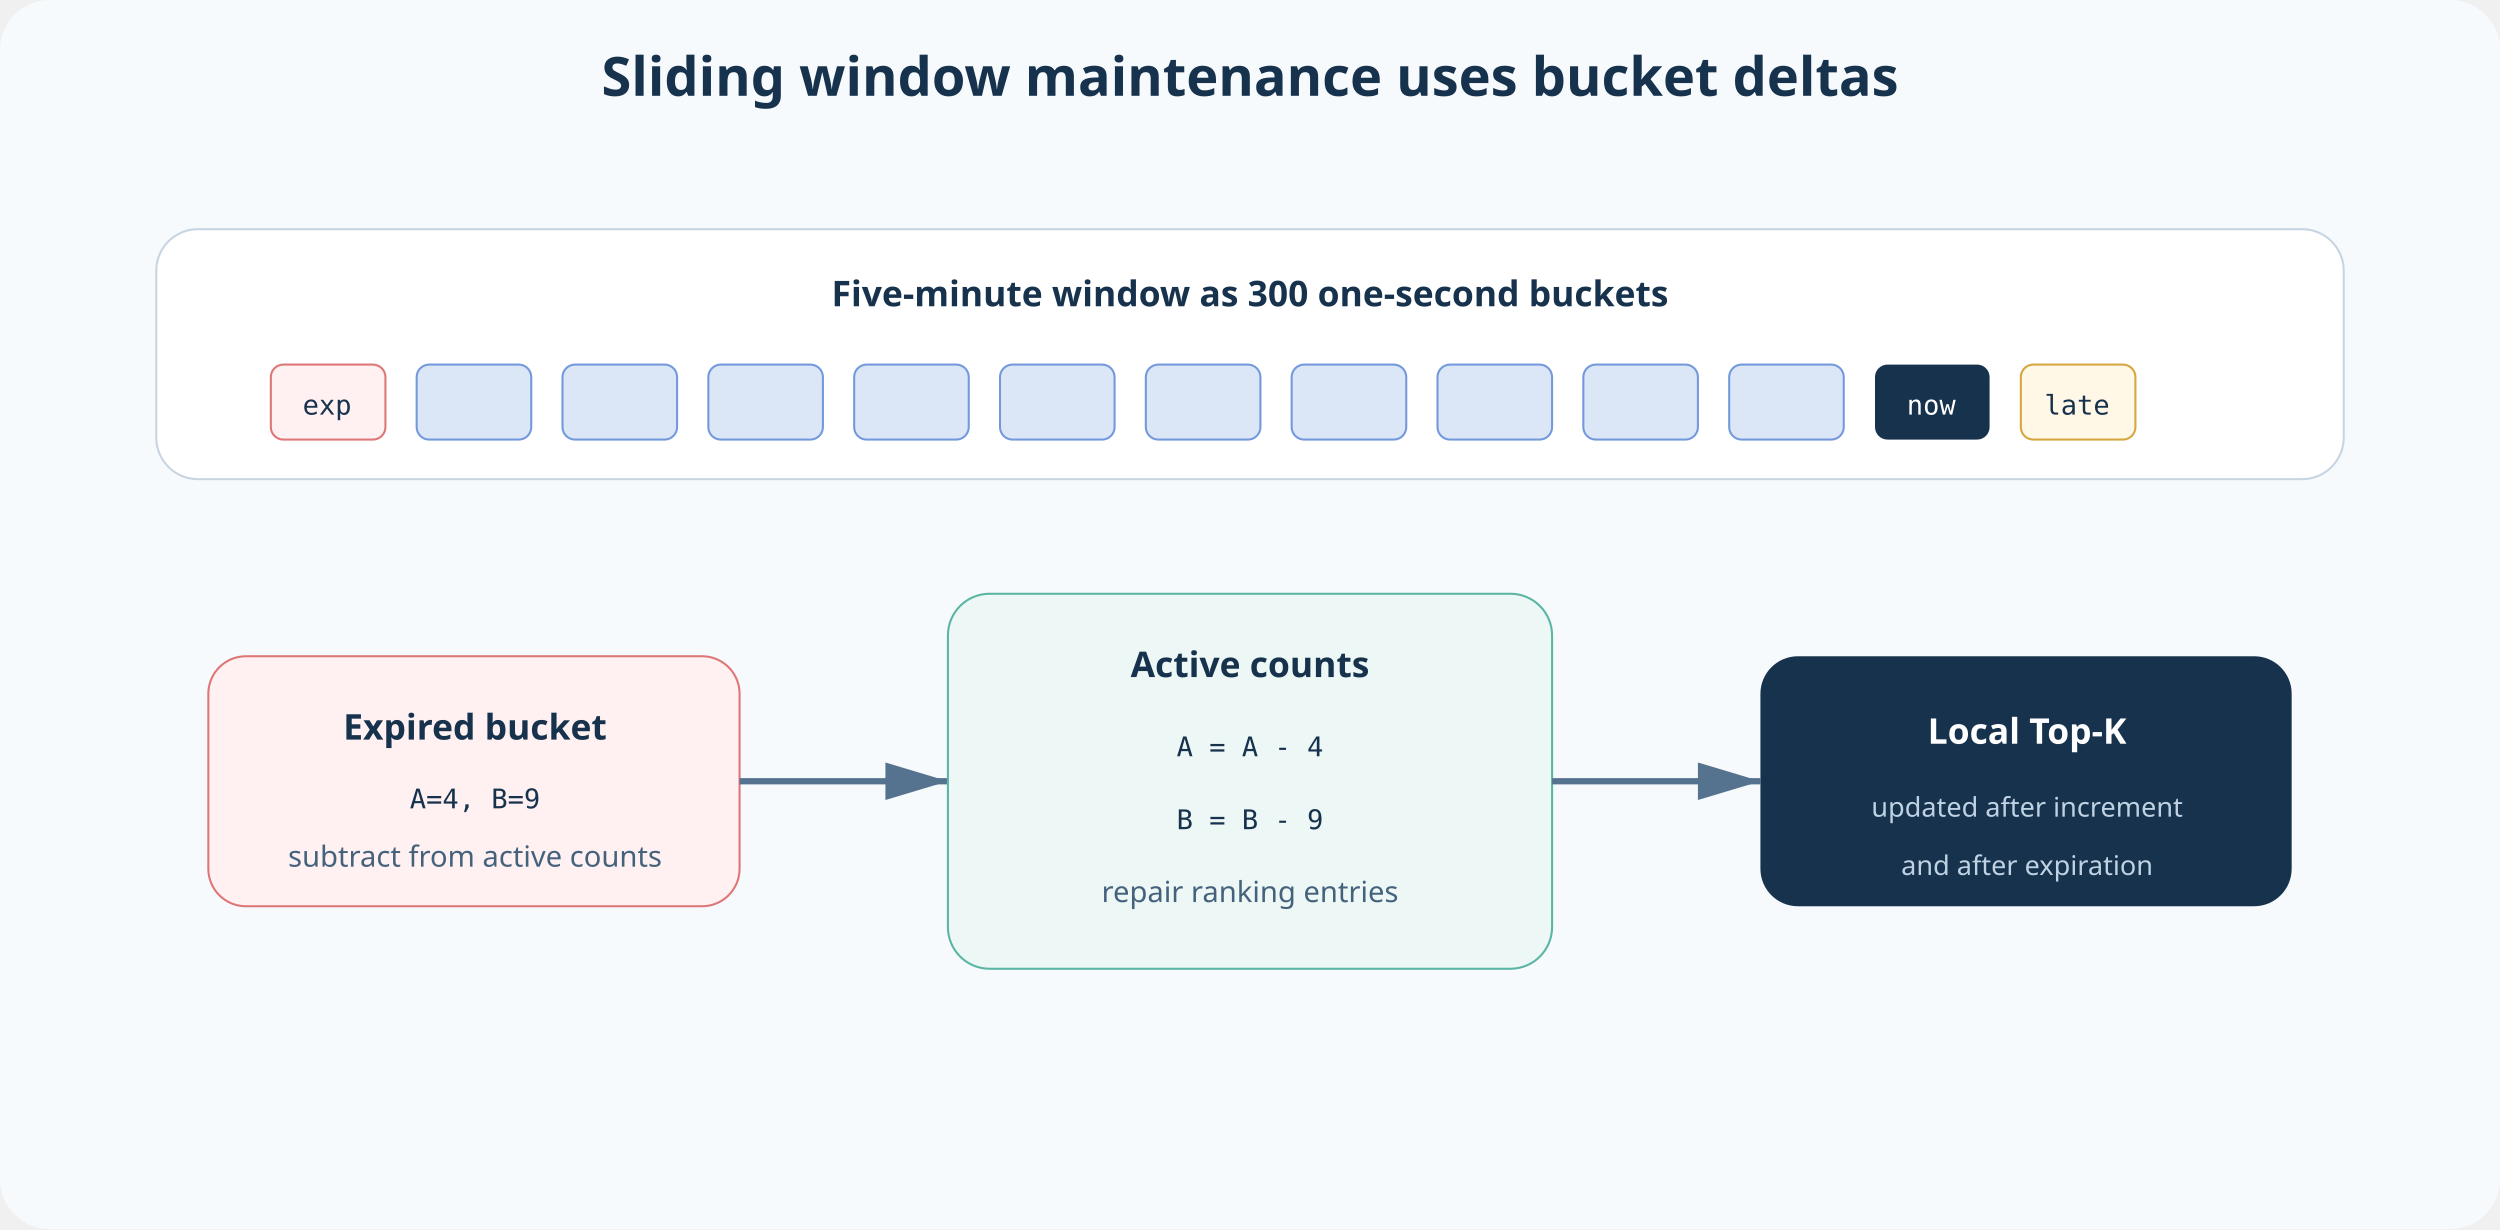
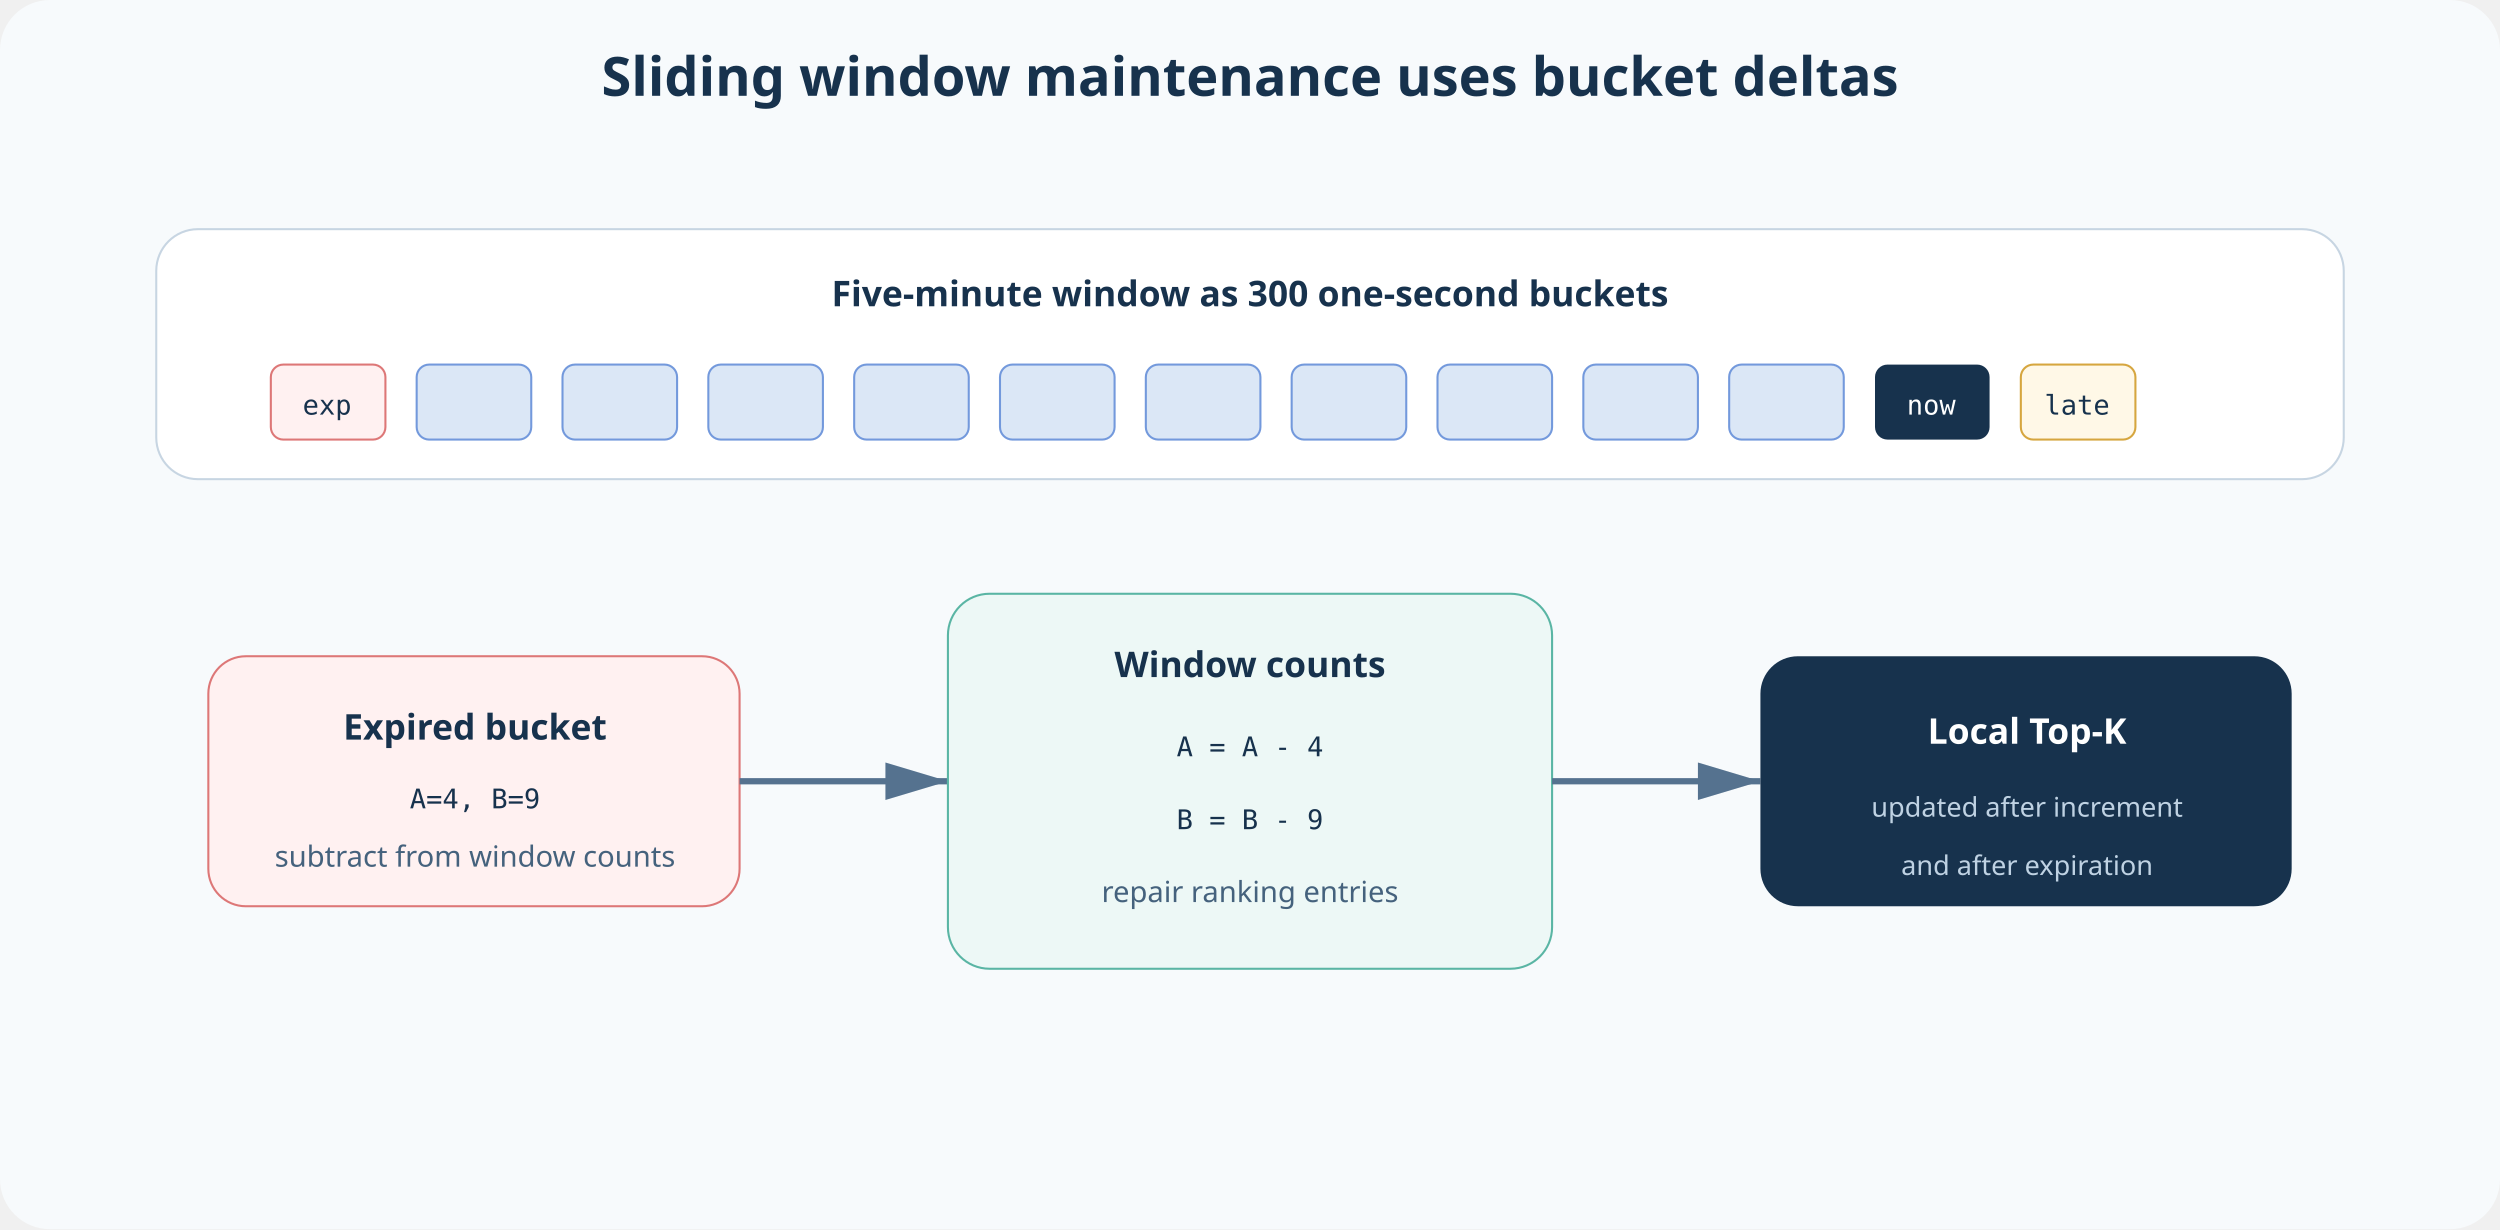
<svg xmlns="http://www.w3.org/2000/svg" width="1200" height="590" role="img">
  <defs>
    <marker id="arrow" markerWidth="12" markerHeight="12" refX="10" refY="3" orient="auto">
      <path d="M0 0L10 3L0 6Z" fill="#55728f" />
    </marker>
  </defs>
  <style>
    .title{font:700 26px sans-serif;fill:#17324d}
    .h{font:700 17px sans-serif;fill:#17324d}
    .b{font:14px sans-serif;fill:#45627d}
    .c{font:13px monospace;fill:#17324d}
    .line{stroke:#55728f;stroke-width:3;fill:none;marker-end:url(#arrow)}
  </style>
  <rect width="1200" height="590" rx="24" fill="#f7fafc" />
  <text x="600" y="46" text-anchor="middle" class="title">Sliding window maintenance uses bucket deltas</text>
  <rect x="75" y="110" width="1050" height="120" rx="20" fill="#ffffff" stroke="#c7d5e2" />
  <text x="600" y="147" text-anchor="middle" class="h">Five-minute window as 300 one-second buckets</text>
  <g transform="translate(130 175)">
    <rect x="0" y="0" width="55" height="36" rx="6" fill="#fff1f1" stroke="#dd7777" />
    <text x="27" y="24" text-anchor="middle" class="c">exp</text>
    <rect x="70" y="0" width="55" height="36" rx="6" fill="#dbe7f6" stroke="#7399dc" />
    <rect x="140" y="0" width="55" height="36" rx="6" fill="#dbe7f6" stroke="#7399dc" />
    <rect x="210" y="0" width="55" height="36" rx="6" fill="#dbe7f6" stroke="#7399dc" />
    <rect x="280" y="0" width="55" height="36" rx="6" fill="#dbe7f6" stroke="#7399dc" />
    <rect x="350" y="0" width="55" height="36" rx="6" fill="#dbe7f6" stroke="#7399dc" />
    <rect x="420" y="0" width="55" height="36" rx="6" fill="#dbe7f6" stroke="#7399dc" />
    <rect x="490" y="0" width="55" height="36" rx="6" fill="#dbe7f6" stroke="#7399dc" />
    <rect x="560" y="0" width="55" height="36" rx="6" fill="#dbe7f6" stroke="#7399dc" />
    <rect x="630" y="0" width="55" height="36" rx="6" fill="#dbe7f6" stroke="#7399dc" />
    <rect x="700" y="0" width="55" height="36" rx="6" fill="#dbe7f6" stroke="#7399dc" />
    <rect x="770" y="0" width="55" height="36" rx="6" fill="#17324d" />
    <text x="797" y="24" text-anchor="middle" font-family="monospace" font-size="13" fill="#fff">now</text>
    <rect x="840" y="0" width="55" height="36" rx="6" fill="#fff8e7" stroke="#d6a63f" />
    <text x="867" y="24" text-anchor="middle" class="c">late</text>
  </g>
  <rect x="100" y="315" width="255" height="120" rx="18" fill="#fff1f1" stroke="#dd7777" />
  <text x="228" y="355" text-anchor="middle" class="h">Expired bucket</text>
  <text x="228" y="388" text-anchor="middle" class="c">A=4, B=9</text>
-   <text x="228" y="416" text-anchor="middle" class="b">subtract from active counts</text>
+   <text x="228" y="416" text-anchor="middle" class="b">subtract from window counts</text>
  <path d="M355 375H455" class="line" />
  <rect x="455" y="285" width="290" height="180" rx="20" fill="#edf8f6" stroke="#5ab5a4" />
-   <text x="600" y="325" text-anchor="middle" class="h">Active counts</text>
+   <text x="600" y="325" text-anchor="middle" class="h">Window counts</text>
  <text x="600" y="363" text-anchor="middle" class="c">A = A - 4</text>
  <text x="600" y="398" text-anchor="middle" class="c">B = B - 9</text>
  <text x="600" y="433" text-anchor="middle" class="b">repair ranking entries</text>
  <path d="M745 375H845" class="line" />
  <rect x="845" y="315" width="255" height="120" rx="18" fill="#17324d" />
  <text x="973" y="357" text-anchor="middle" font-family="sans-serif" font-size="17" font-weight="700" fill="#fff">Local Top-K</text>
  <text x="973" y="392" text-anchor="middle" font-family="sans-serif" font-size="13" fill="#bfd2e3">updated after increment</text>
  <text x="973" y="420" text-anchor="middle" font-family="sans-serif" font-size="13" fill="#bfd2e3">and after expiration</text>
</svg>
